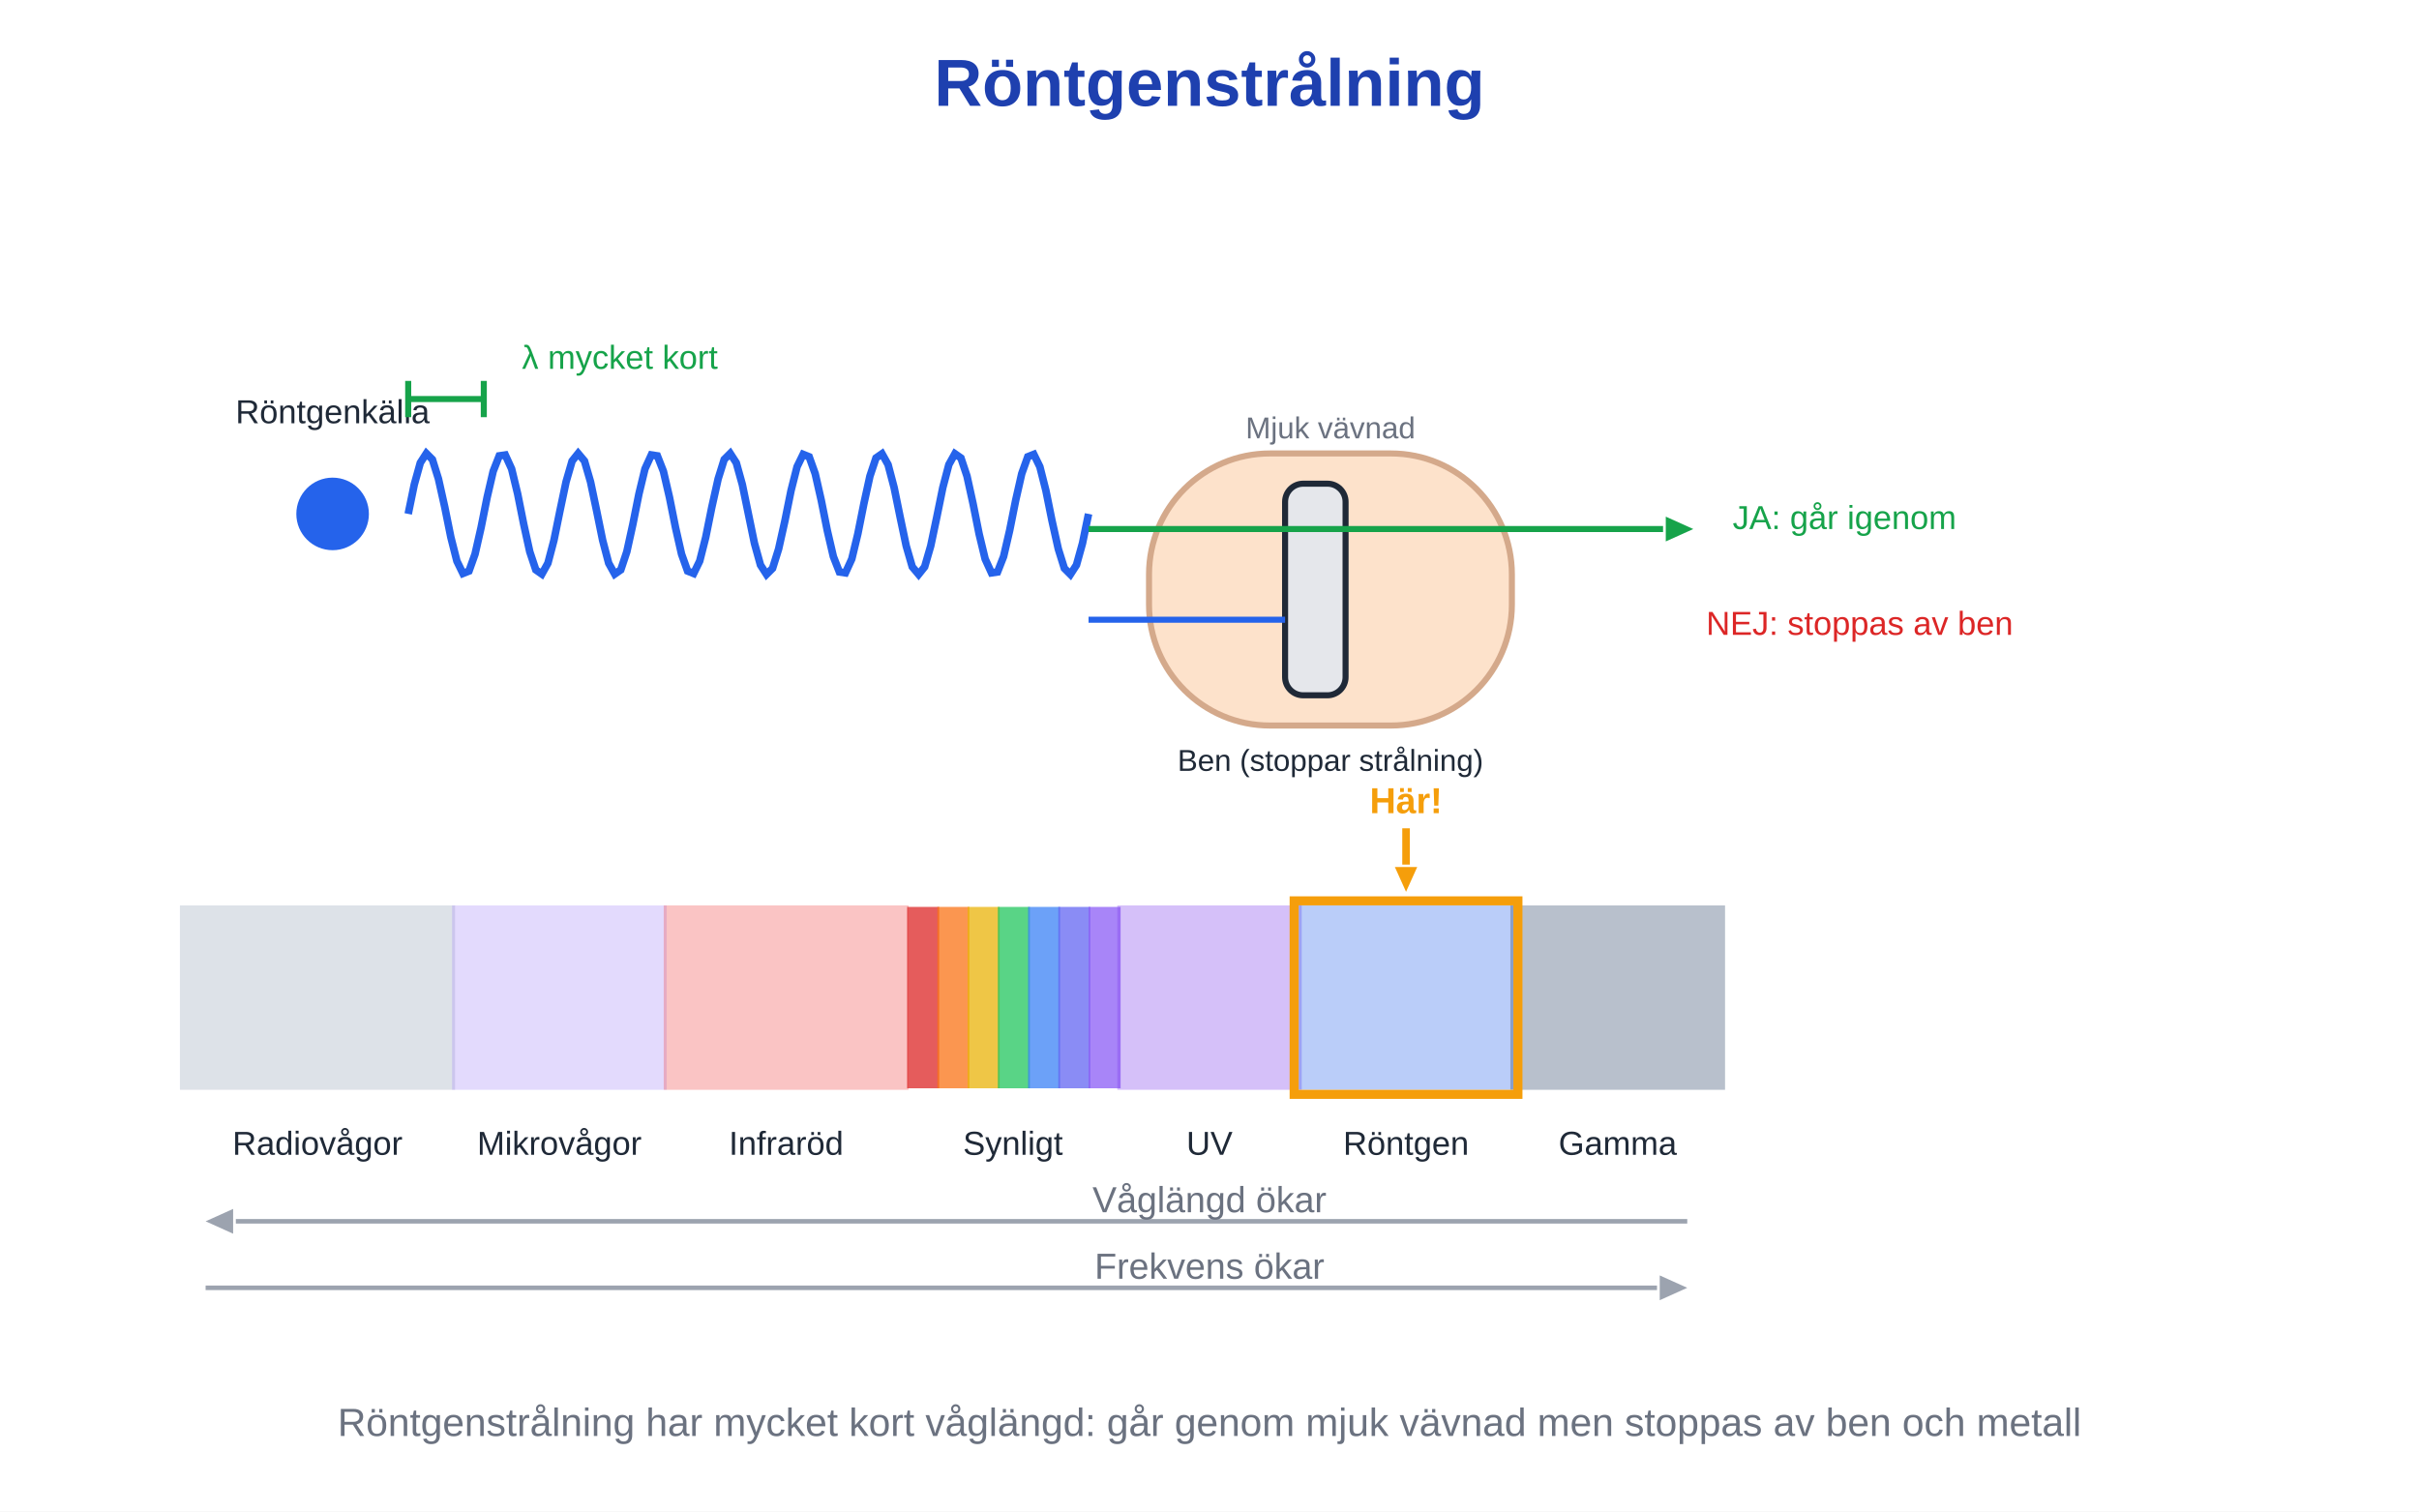
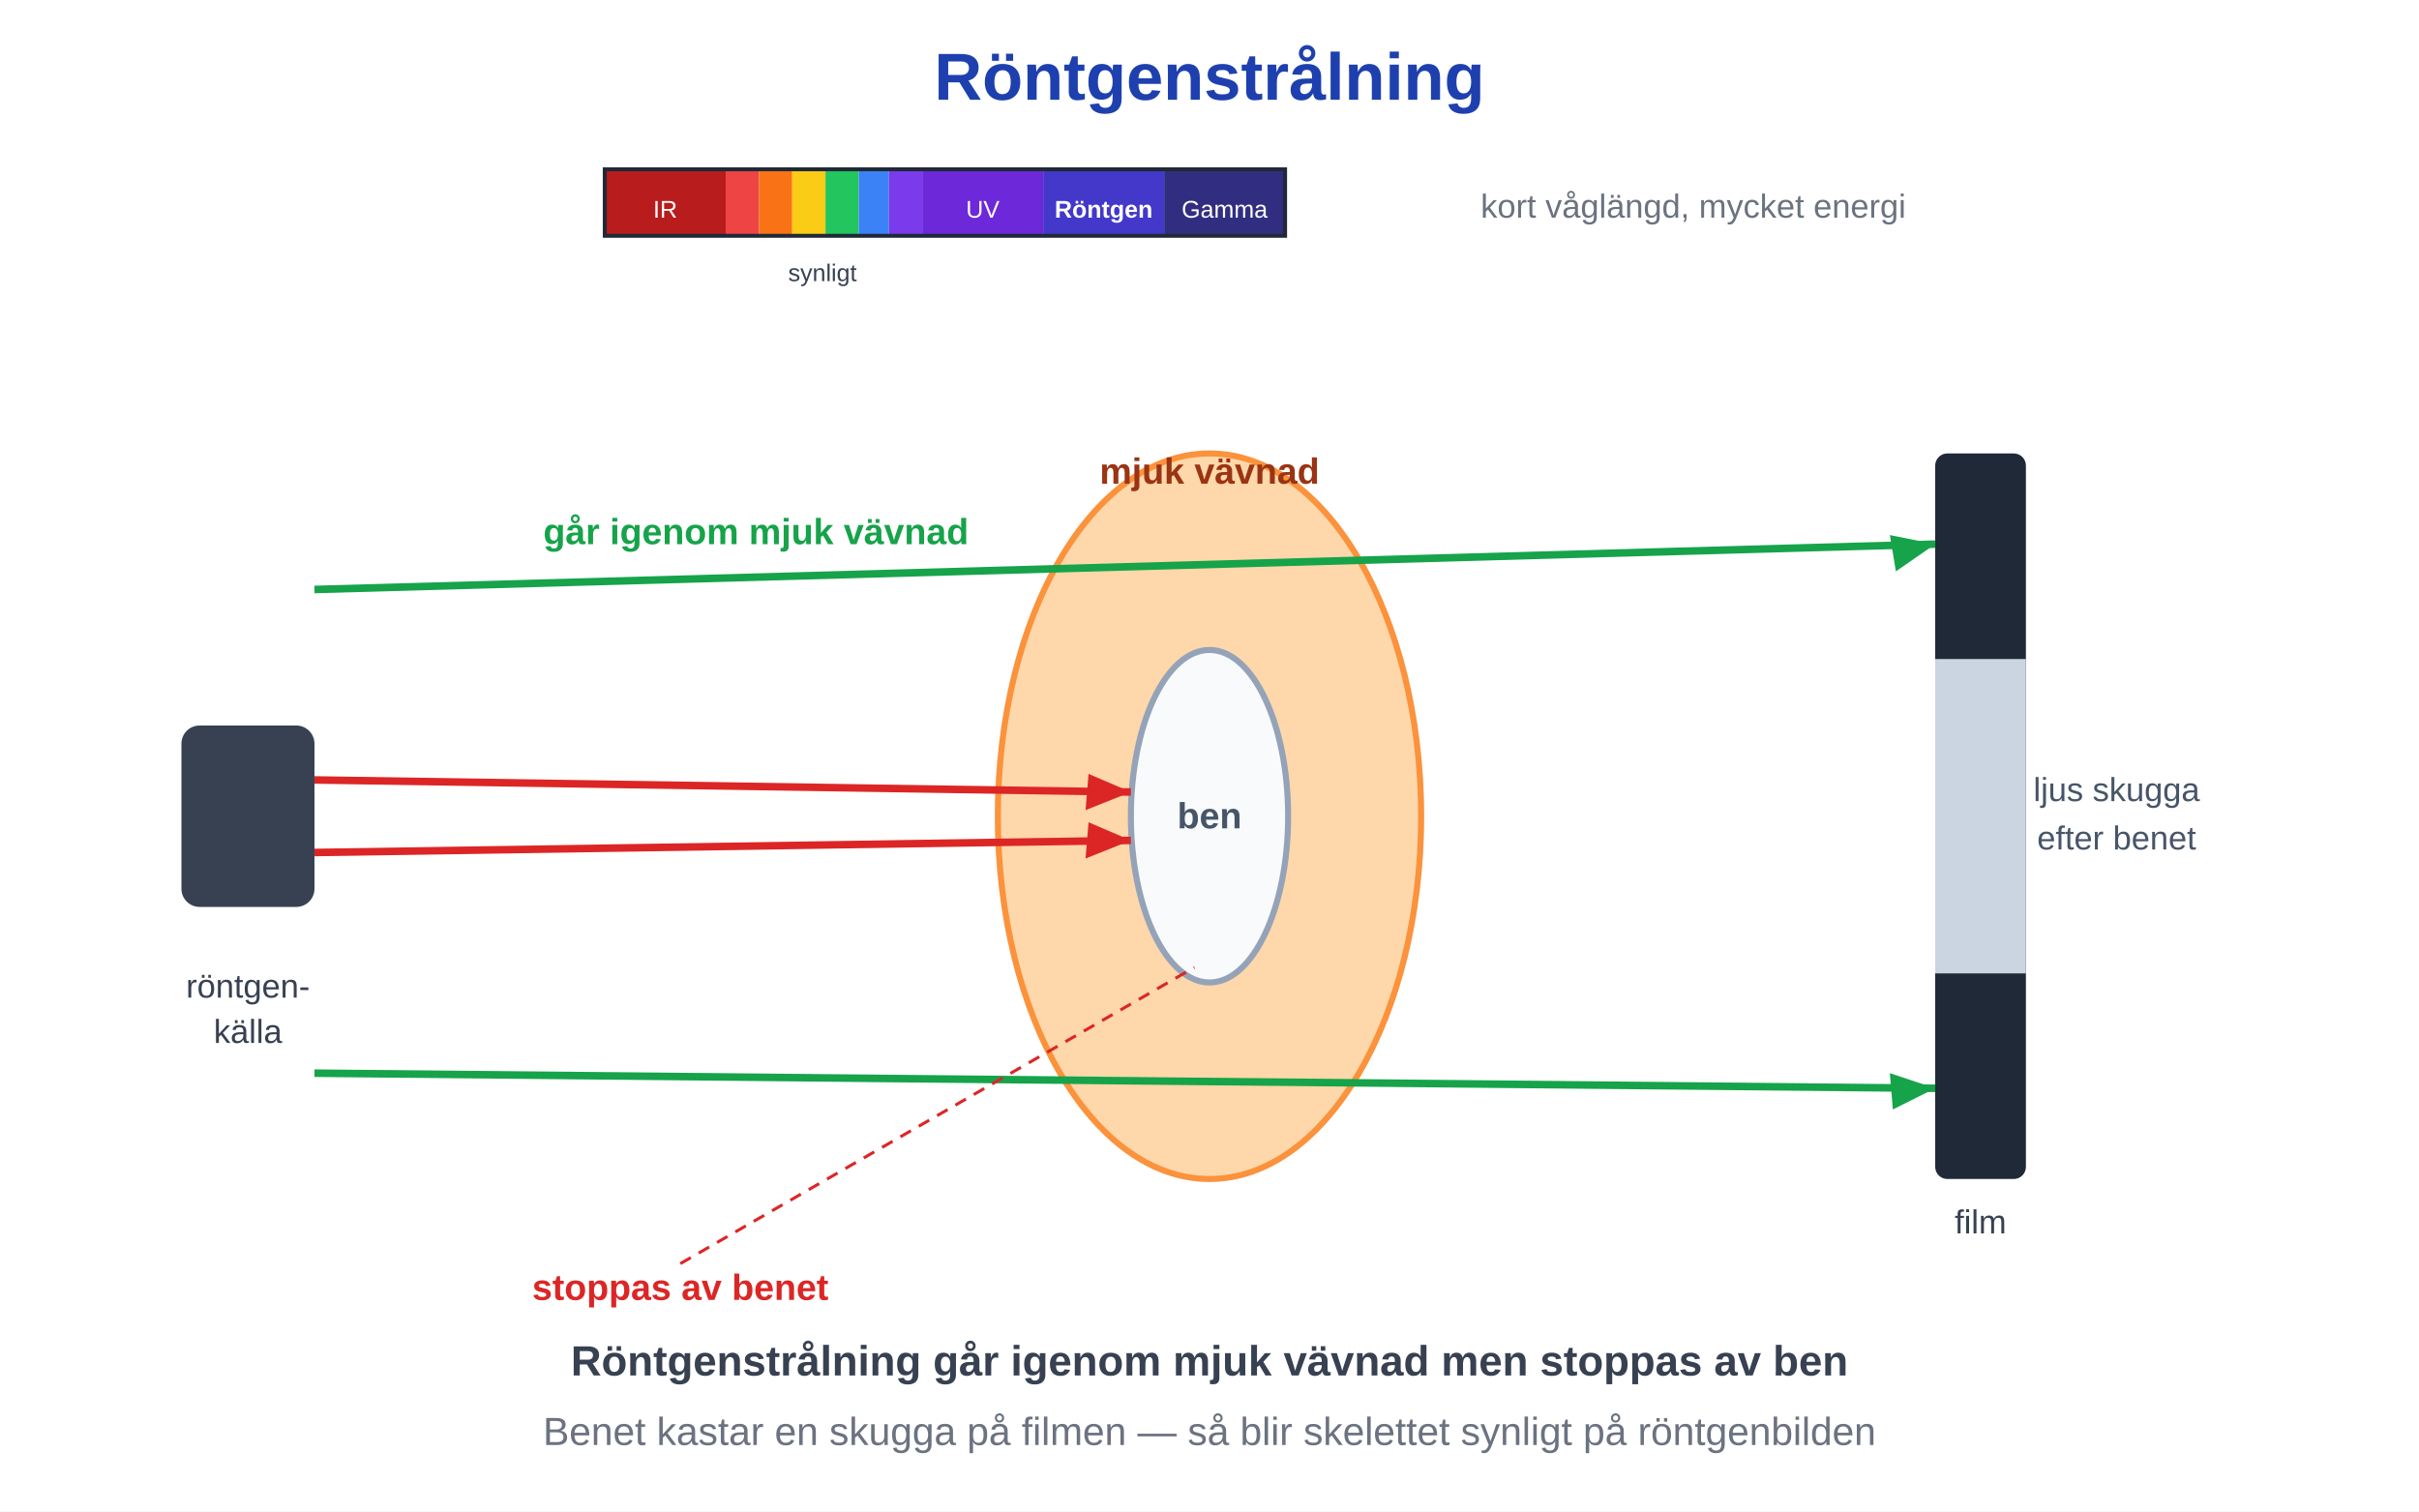
<svg xmlns="http://www.w3.org/2000/svg" viewBox="0 0 800 500" width="800" height="500">
  <rect width="800" height="500" fill="white" />
-   <text x="400" y="35" font-family="Arial,sans-serif" font-size="22" fill="#1e40af" text-anchor="middle" font-weight="bold">Röntgenstrålning</text>
-   <text x="110" y="140" font-family="Arial,sans-serif" font-size="11" fill="#1f2937" text-anchor="middle">Röntgenkälla</text>
-   <circle cx="110" cy="170" r="12" fill="#2563eb" />
-   <path d="M 135.0 170.0 L 137.0 160.3 L 139.0 153.1 L 141.0 150.0 L 143.0 152.0 L 145.0 158.4 L 147.1 167.8 L 149.1 177.7 L 151.1 185.6 L 153.1 189.7 L 155.1 188.9 L 157.1 183.3 L 159.1 174.5 L 161.1 164.5 L 163.1 155.9 L 165.1 150.8 L 167.1 150.5 L 169.2 155.1 L 171.2 163.4 L 173.2 173.4 L 175.2 182.5 L 177.2 188.5 L 179.2 189.9 L 181.2 186.3 L 183.2 178.7 L 185.2 168.9 L 187.2 159.4 L 189.2 152.5 L 191.2 150.0 L 193.3 152.5 L 195.3 159.4 L 197.3 168.9 L 199.3 178.7 L 201.3 186.3 L 203.3 189.9 L 205.3 188.5 L 207.3 182.5 L 209.3 173.4 L 211.3 163.4 L 213.3 155.1 L 215.4 150.5 L 217.4 150.8 L 219.4 155.9 L 221.4 164.5 L 223.4 174.5 L 225.4 183.3 L 227.4 188.9 L 229.4 189.7 L 231.4 185.6 L 233.4 177.7 L 235.4 167.8 L 237.5 158.4 L 239.5 152.0 L 241.5 150.0 L 243.5 153.1 L 245.5 160.3 L 247.5 170.0 L 249.5 179.7 L 251.5 186.9 L 253.5 190.0 L 255.5 188.0 L 257.5 181.6 L 259.6 172.2 L 261.6 162.3 L 263.6 154.4 L 265.6 150.3 L 267.6 151.1 L 269.6 156.7 L 271.6 165.5 L 273.6 175.5 L 275.6 184.1 L 277.6 189.2 L 279.6 189.5 L 281.7 184.9 L 283.7 176.6 L 285.7 166.6 L 287.7 157.5 L 289.7 151.5 L 291.7 150.1 L 293.7 153.7 L 295.7 161.3 L 297.7 171.1 L 299.7 180.6 L 301.7 187.5 L 303.8 190.0 L 305.8 187.5 L 307.8 180.6 L 309.8 171.1 L 311.8 161.3 L 313.8 153.7 L 315.8 150.1 L 317.8 151.5 L 319.8 157.5 L 321.8 166.6 L 323.8 176.6 L 325.8 184.9 L 327.9 189.5 L 329.9 189.2 L 331.9 184.1 L 333.9 175.5 L 335.9 165.5 L 337.9 156.7 L 339.9 151.1 L 341.9 150.3 L 343.9 154.4 L 345.9 162.3 L 347.9 172.2 L 350.0 181.6 L 352.0 188.0 L 354.0 190.0 L 356.0 186.9 L 358.0 179.7 L 360.0 170.0" stroke="#2563eb" stroke-width="2.5" fill="none" />
-   <line x1="135" y1="132" x2="160" y2="132" stroke="#16a34a" stroke-width="2" />
-   <line x1="135" y1="126" x2="135" y2="138" stroke="#16a34a" stroke-width="2" />
-   <line x1="160" y1="126" x2="160" y2="138" stroke="#16a34a" stroke-width="2" />
-   <text x="205" y="122" font-family="Arial,sans-serif" font-size="11" fill="#16a34a" text-anchor="middle">λ mycket kort</text>
-   <rect x="380" y="150" width="120" height="90" rx="40" fill="#fcd5b5" stroke="#c2855a" stroke-width="2" opacity="0.7" />
-   <text x="440" y="145" font-family="Arial,sans-serif" font-size="10" fill="#6b7280" text-anchor="middle">Mjuk vävnad</text>
-   <rect x="425" y="160" width="20" height="70" rx="6" fill="#e5e7eb" stroke="#1f2937" stroke-width="2" />
-   <text x="440" y="255" font-family="Arial,sans-serif" font-size="10" fill="#1f2937" text-anchor="middle">Ben (stoppar strålning)</text>
-   <line x1="360" y1="175" x2="550.0" y2="175.0" stroke="#16a34a" stroke-width="2" />
-   <polygon points="560,175 550.9,179.1 550.9,170.9" fill="#16a34a" />
-   <text x="610" y="175" font-family="Arial,sans-serif" font-size="11" fill="#16a34a" text-anchor="middle">JA: går igenom</text>
-   <line x1="360" y1="205" x2="425" y2="205" stroke="#2563eb" stroke-width="2" />
-   <text x="615" y="210" font-family="Arial,sans-serif" font-size="11" fill="#dc2626" text-anchor="middle">NEJ: stoppas av ben</text>
-   <rect x="60" y="300" width="90" height="60" fill="#94a3b8" opacity="0.32" stroke="#94a3b8" stroke-width="1" />
-   <text x="105.0" y="382" font-family="Arial,sans-serif" font-size="11" fill="#1f2937" text-anchor="middle">Radiovågor</text>
-   <rect x="150" y="300" width="70" height="60" fill="#a78bfa" opacity="0.32" stroke="#a78bfa" stroke-width="1" />
-   <text x="185.0" y="382" font-family="Arial,sans-serif" font-size="11" fill="#1f2937" text-anchor="middle">Mikrovågor</text>
-   <rect x="220" y="300" width="80" height="60" fill="#ef4444" opacity="0.32" stroke="#ef4444" stroke-width="1" />
-   <text x="260.0" y="382" font-family="Arial,sans-serif" font-size="11" fill="#1f2937" text-anchor="middle">Infraröd</text>
-   <rect x="300.0" y="300" width="10.6" height="60" fill="#dc2626" opacity="0.75" />
-   <rect x="310.0" y="300" width="10.6" height="60" fill="#f97316" opacity="0.75" />
-   <rect x="320.0" y="300" width="10.6" height="60" fill="#eab308" opacity="0.75" />
-   <rect x="330.0" y="300" width="10.6" height="60" fill="#22c55e" opacity="0.75" />
-   <rect x="340.0" y="300" width="10.6" height="60" fill="#3b82f6" opacity="0.75" />
-   <rect x="350.0" y="300" width="10.6" height="60" fill="#6366f1" opacity="0.75" />
-   <rect x="360.0" y="300" width="10.6" height="60" fill="#8b5cf6" opacity="0.75" />
-   <text x="335.0" y="382" font-family="Arial,sans-serif" font-size="11" fill="#1f2937" text-anchor="middle">Synligt</text>
-   <rect x="370" y="300" width="60" height="60" fill="#7c3aed" opacity="0.32" stroke="#7c3aed" stroke-width="1" />
-   <text x="400.0" y="382" font-family="Arial,sans-serif" font-size="11" fill="#1f2937" text-anchor="middle">UV</text>
-   <rect x="430" y="300" width="70" height="60" fill="#2563eb" opacity="0.32" stroke="#2563eb" stroke-width="1" />
-   <text x="465.0" y="382" font-family="Arial,sans-serif" font-size="11" fill="#1f2937" text-anchor="middle">Röntgen</text>
-   <rect x="500" y="300" width="70" height="60" fill="#1e3a5f" opacity="0.32" stroke="#1e3a5f" stroke-width="1" />
-   <text x="535.0" y="382" font-family="Arial,sans-serif" font-size="11" fill="#1f2937" text-anchor="middle">Gamma</text>
-   <line x1="558" y1="404" x2="78.0" y2="404.0" stroke="#9ca3af" stroke-width="1.5" />
-   <polygon points="68,404 77.1,399.9 77.1,408.1" fill="#9ca3af" />
-   <text x="400" y="401" font-family="Arial,sans-serif" font-size="12" fill="#6b7280" text-anchor="middle">Våglängd ökar</text>
-   <line x1="68" y1="426" x2="548.0" y2="426.0" stroke="#9ca3af" stroke-width="1.5" />
-   <polygon points="558,426 548.9,430.1 548.9,421.9" fill="#9ca3af" />
-   <text x="400" y="423" font-family="Arial,sans-serif" font-size="12" fill="#6b7280" text-anchor="middle">Frekvens ökar</text>
-   <rect x="428" y="298" width="74" height="64" fill="none" stroke="#f59e0b" stroke-width="3" />
-   <line x1="465.0" y1="274" x2="465.0" y2="286.0" stroke="#f59e0b" stroke-width="2.5" />
-   <polygon points="465.0,295 461.3,286.8 468.7,286.8" fill="#f59e0b" />
-   <text x="465.0" y="269" font-family="Arial,sans-serif" font-size="12" fill="#f59e0b" text-anchor="middle" font-weight="bold">Här!</text>
-   <text x="400" y="475" font-family="Arial,sans-serif" font-size="13" fill="#6b7280" text-anchor="middle">Röntgenstrålning har mycket kort våglängd: går genom mjuk vävnad men stoppas av ben och metall</text>
+   <text x="400" y="33" font-family="Arial,sans-serif" font-size="22" fill="#1e40af" text-anchor="middle" font-weight="bold">Röntgenstrålning</text>
+   <rect x="200" y="56" width="40" height="22" fill="#b91c1c" />
+   <rect x="240" y="56" width="11" height="22" fill="#ef4444" />
+   <rect x="251" y="56" width="11" height="22" fill="#f97316" />
+   <rect x="262" y="56" width="11" height="22" fill="#facc15" />
+   <rect x="273" y="56" width="11" height="22" fill="#22c55e" />
+   <rect x="284" y="56" width="10" height="22" fill="#3b82f6" />
+   <rect x="294" y="56" width="11" height="22" fill="#7c3aed" />
+   <rect x="305" y="56" width="40" height="22" fill="#6d28d9" />
+   <rect x="345" y="56" width="40" height="22" fill="#4338ca" />
+   <rect x="385" y="56" width="40" height="22" fill="#312e81" />
+   <rect x="200" y="56" width="225" height="22" fill="none" stroke="#1f2937" stroke-width="1.3" />
+   <text x="220" y="72" font-family="Arial,sans-serif" font-size="8" fill="white" text-anchor="middle">IR</text>
+   <text x="272" y="93" font-family="Arial,sans-serif" font-size="8" fill="#374151" text-anchor="middle">synligt</text>
+   <text x="325" y="72" font-family="Arial,sans-serif" font-size="8" fill="white" text-anchor="middle">UV</text>
+   <text x="365" y="72" font-family="Arial,sans-serif" font-size="8" fill="white" text-anchor="middle" font-weight="bold">Röntgen</text>
+   <text x="405" y="72" font-family="Arial,sans-serif" font-size="8" fill="white" text-anchor="middle">Gamma</text>
+   <text x="560" y="72" font-family="Arial,sans-serif" font-size="11" fill="#6b7280" text-anchor="middle">kort våglängd, mycket energi</text>
+   <rect x="60" y="240" width="44" height="60" rx="6" fill="#374151" />
+   <text x="82" y="330" font-family="Arial,sans-serif" font-size="11" fill="#374151" text-anchor="middle">röntgen-</text>
+   <text x="82" y="345" font-family="Arial,sans-serif" font-size="11" fill="#374151" text-anchor="middle">källa</text>
+   <ellipse cx="400" cy="270" rx="70" ry="120" fill="#fed7aa" stroke="#fb923c" stroke-width="2" />
+   <text x="400" y="160" font-family="Arial,sans-serif" font-size="12" fill="#9a3412" text-anchor="middle" font-weight="bold">mjuk vävnad</text>
+   <ellipse cx="400" cy="270" rx="26" ry="55" fill="#f8fafc" stroke="#94a3b8" stroke-width="2" />
+   <text x="400" y="274" font-family="Arial,sans-serif" font-size="12" fill="#475569" text-anchor="middle" font-weight="bold">ben</text>
+   <rect x="640" y="150" width="30" height="240" rx="4" fill="#1f2937" />
+   <rect x="640" y="218" width="30" height="104" fill="#cbd5e1" />
+   <text x="700" y="265" font-family="Arial,sans-serif" font-size="11" fill="#475569" text-anchor="middle">ljus skugga</text>
+   <text x="700" y="281" font-family="Arial,sans-serif" font-size="11" fill="#475569" text-anchor="middle">efter benet</text>
+   <text x="655" y="408" font-family="Arial,sans-serif" font-size="11" fill="#374151" text-anchor="middle">film</text>
+   <line x1="104" y1="195" x2="640" y2="180" stroke="#16a34a" stroke-width="2.5" />
+   <polygon points="640,180 625,177 627,189" fill="#16a34a" />
+   <line x1="104" y1="355" x2="640" y2="360" stroke="#16a34a" stroke-width="2.5" />
+   <polygon points="640,360 625,355 626,367" fill="#16a34a" />
+   <text x="250" y="180" font-family="Arial,sans-serif" font-size="12" fill="#16a34a" text-anchor="middle" font-weight="bold">går igenom mjuk vävnad</text>
+   <line x1="104" y1="258" x2="374" y2="262" stroke="#dc2626" stroke-width="2.5" />
+   <polygon points="374,262 360,256 359,268" fill="#dc2626" />
+   <line x1="104" y1="282" x2="374" y2="278" stroke="#dc2626" stroke-width="2.5" />
+   <polygon points="374,278 360,272 359,284" fill="#dc2626" />
+   <text x="225" y="430" font-family="Arial,sans-serif" font-size="12" fill="#dc2626" text-anchor="middle" font-weight="bold">stoppas av benet</text>
+   <line x1="225" y1="418" x2="395" y2="320" stroke="#dc2626" stroke-width="1" stroke-dasharray="4,3" />
+   <text x="400" y="455" font-family="Arial,sans-serif" font-size="14" fill="#374151" text-anchor="middle" font-weight="bold">Röntgenstrålning går igenom mjuk vävnad men stoppas av ben</text>
+   <text x="400" y="478" font-family="Arial,sans-serif" font-size="13" fill="#6b7280" text-anchor="middle">Benet kastar en skugga på filmen — så blir skelettet synligt på röntgenbilden</text>
</svg>
